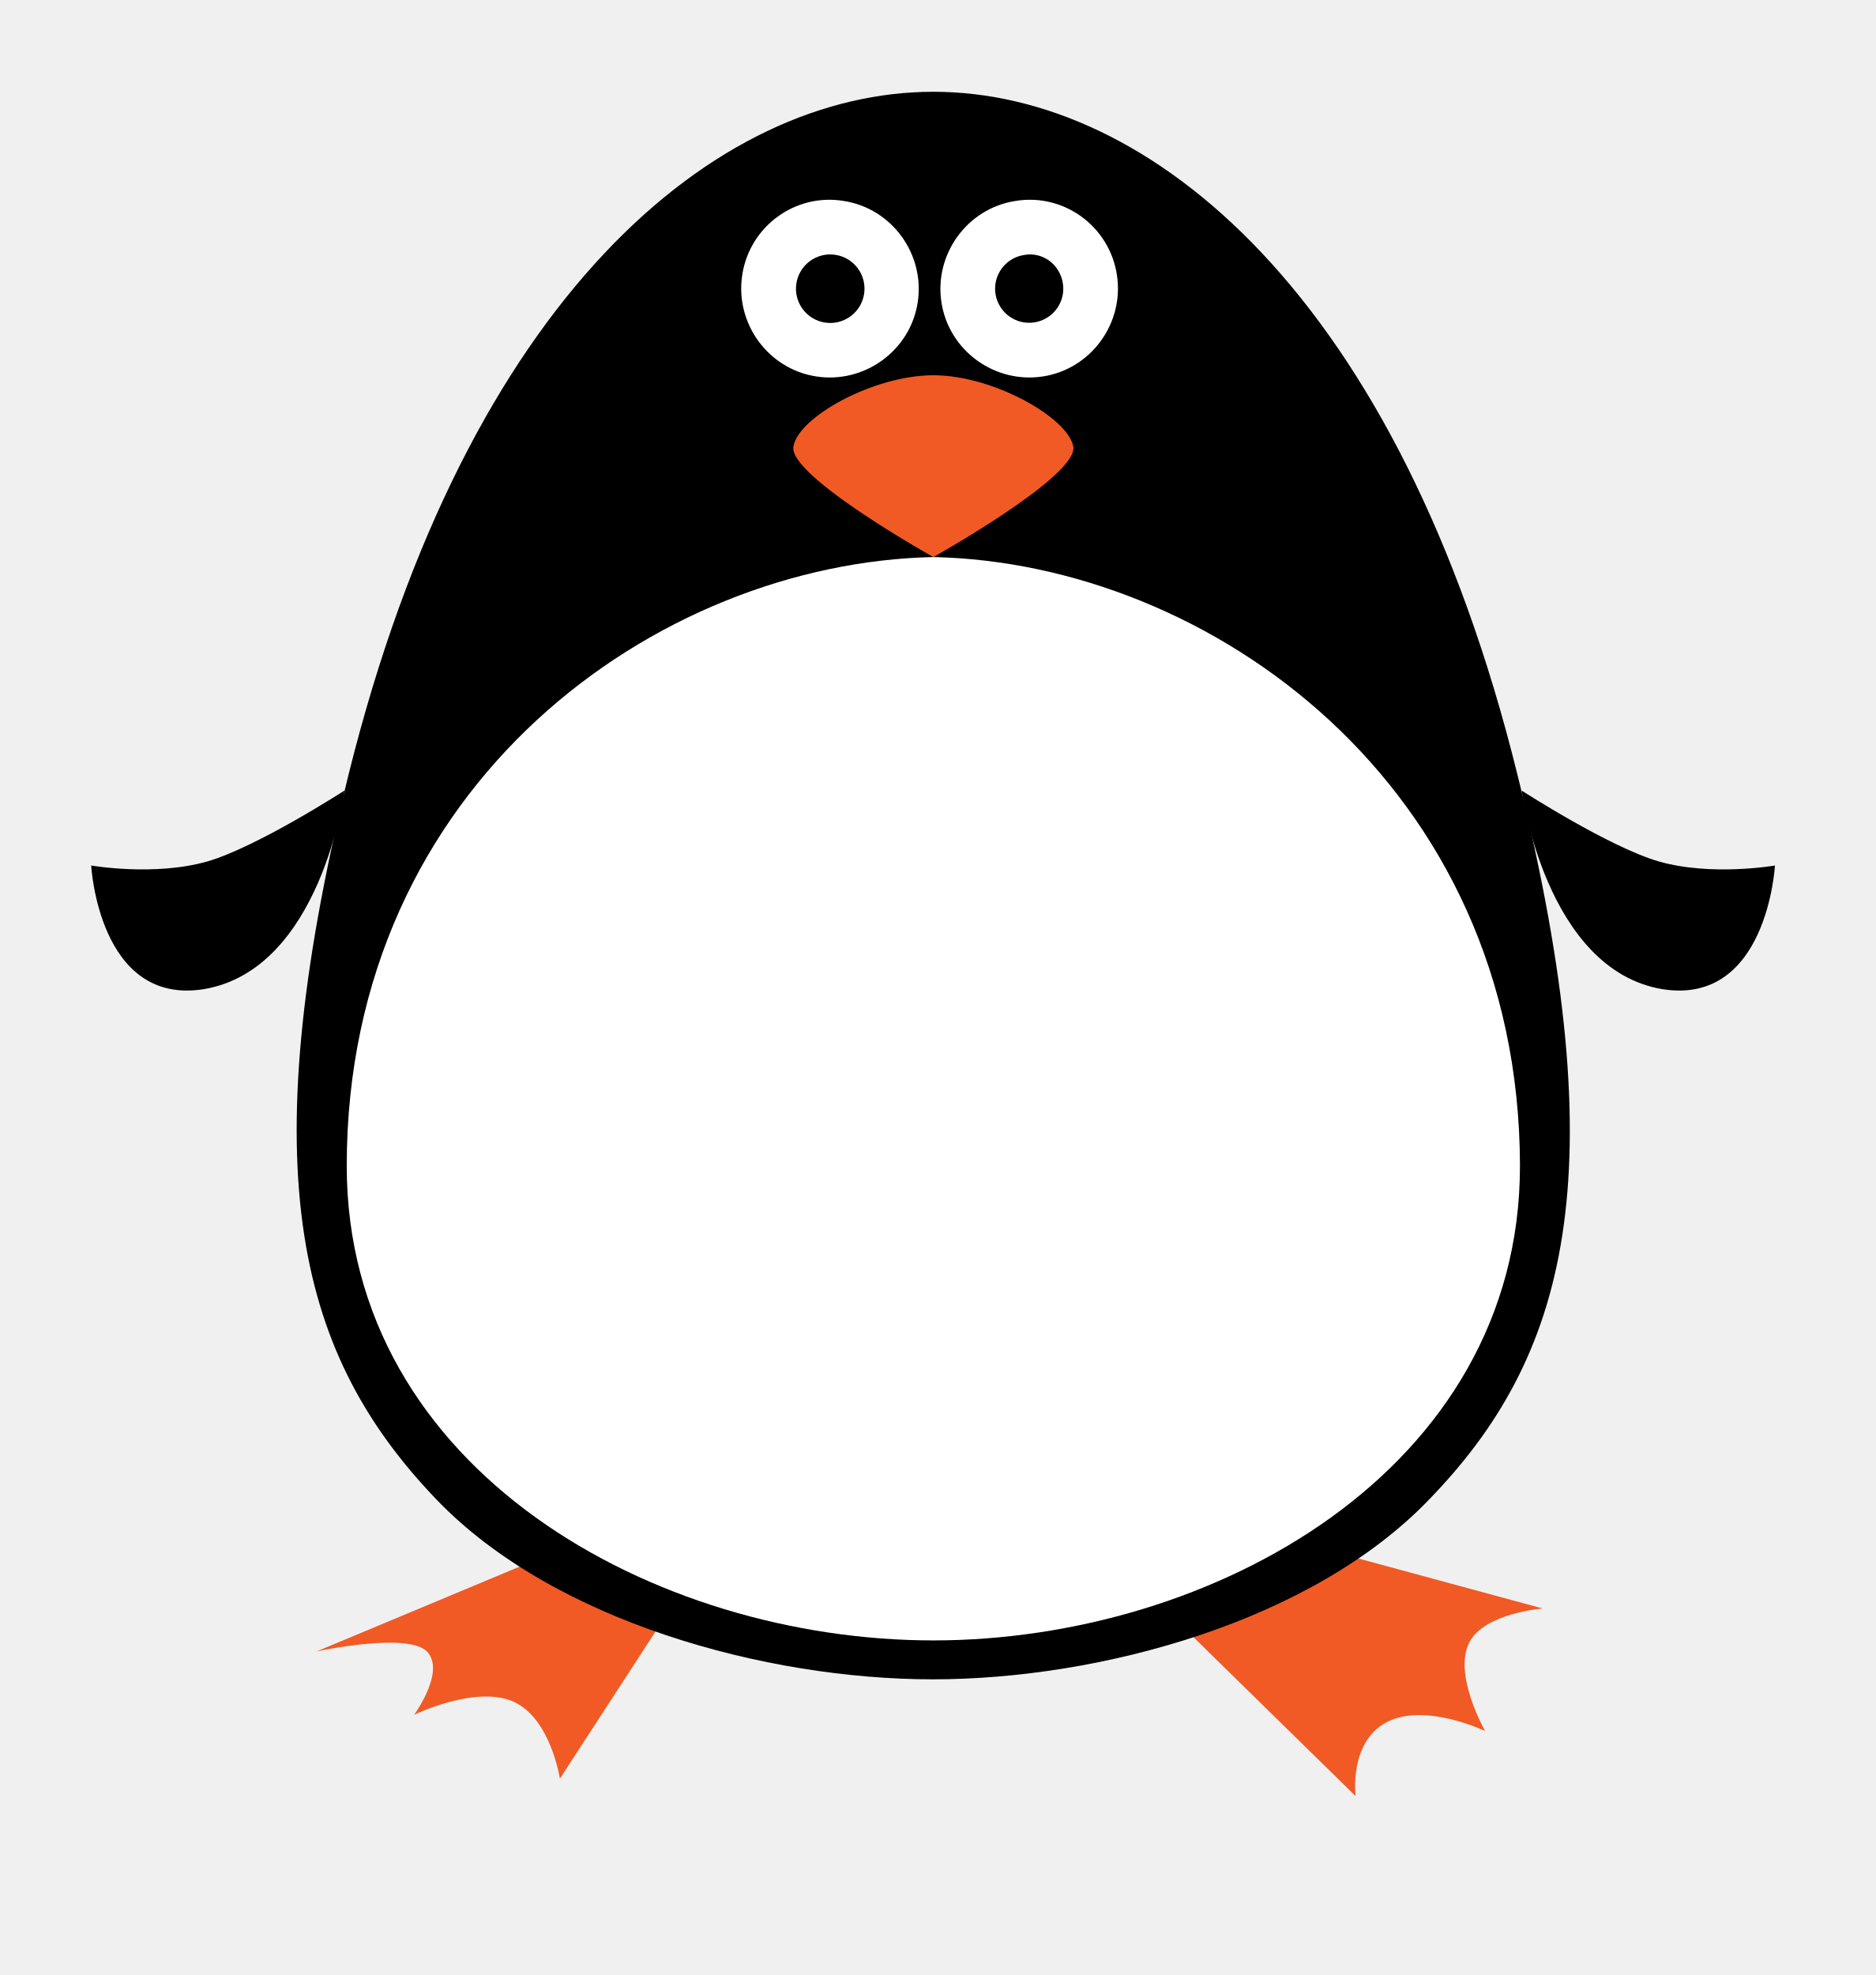
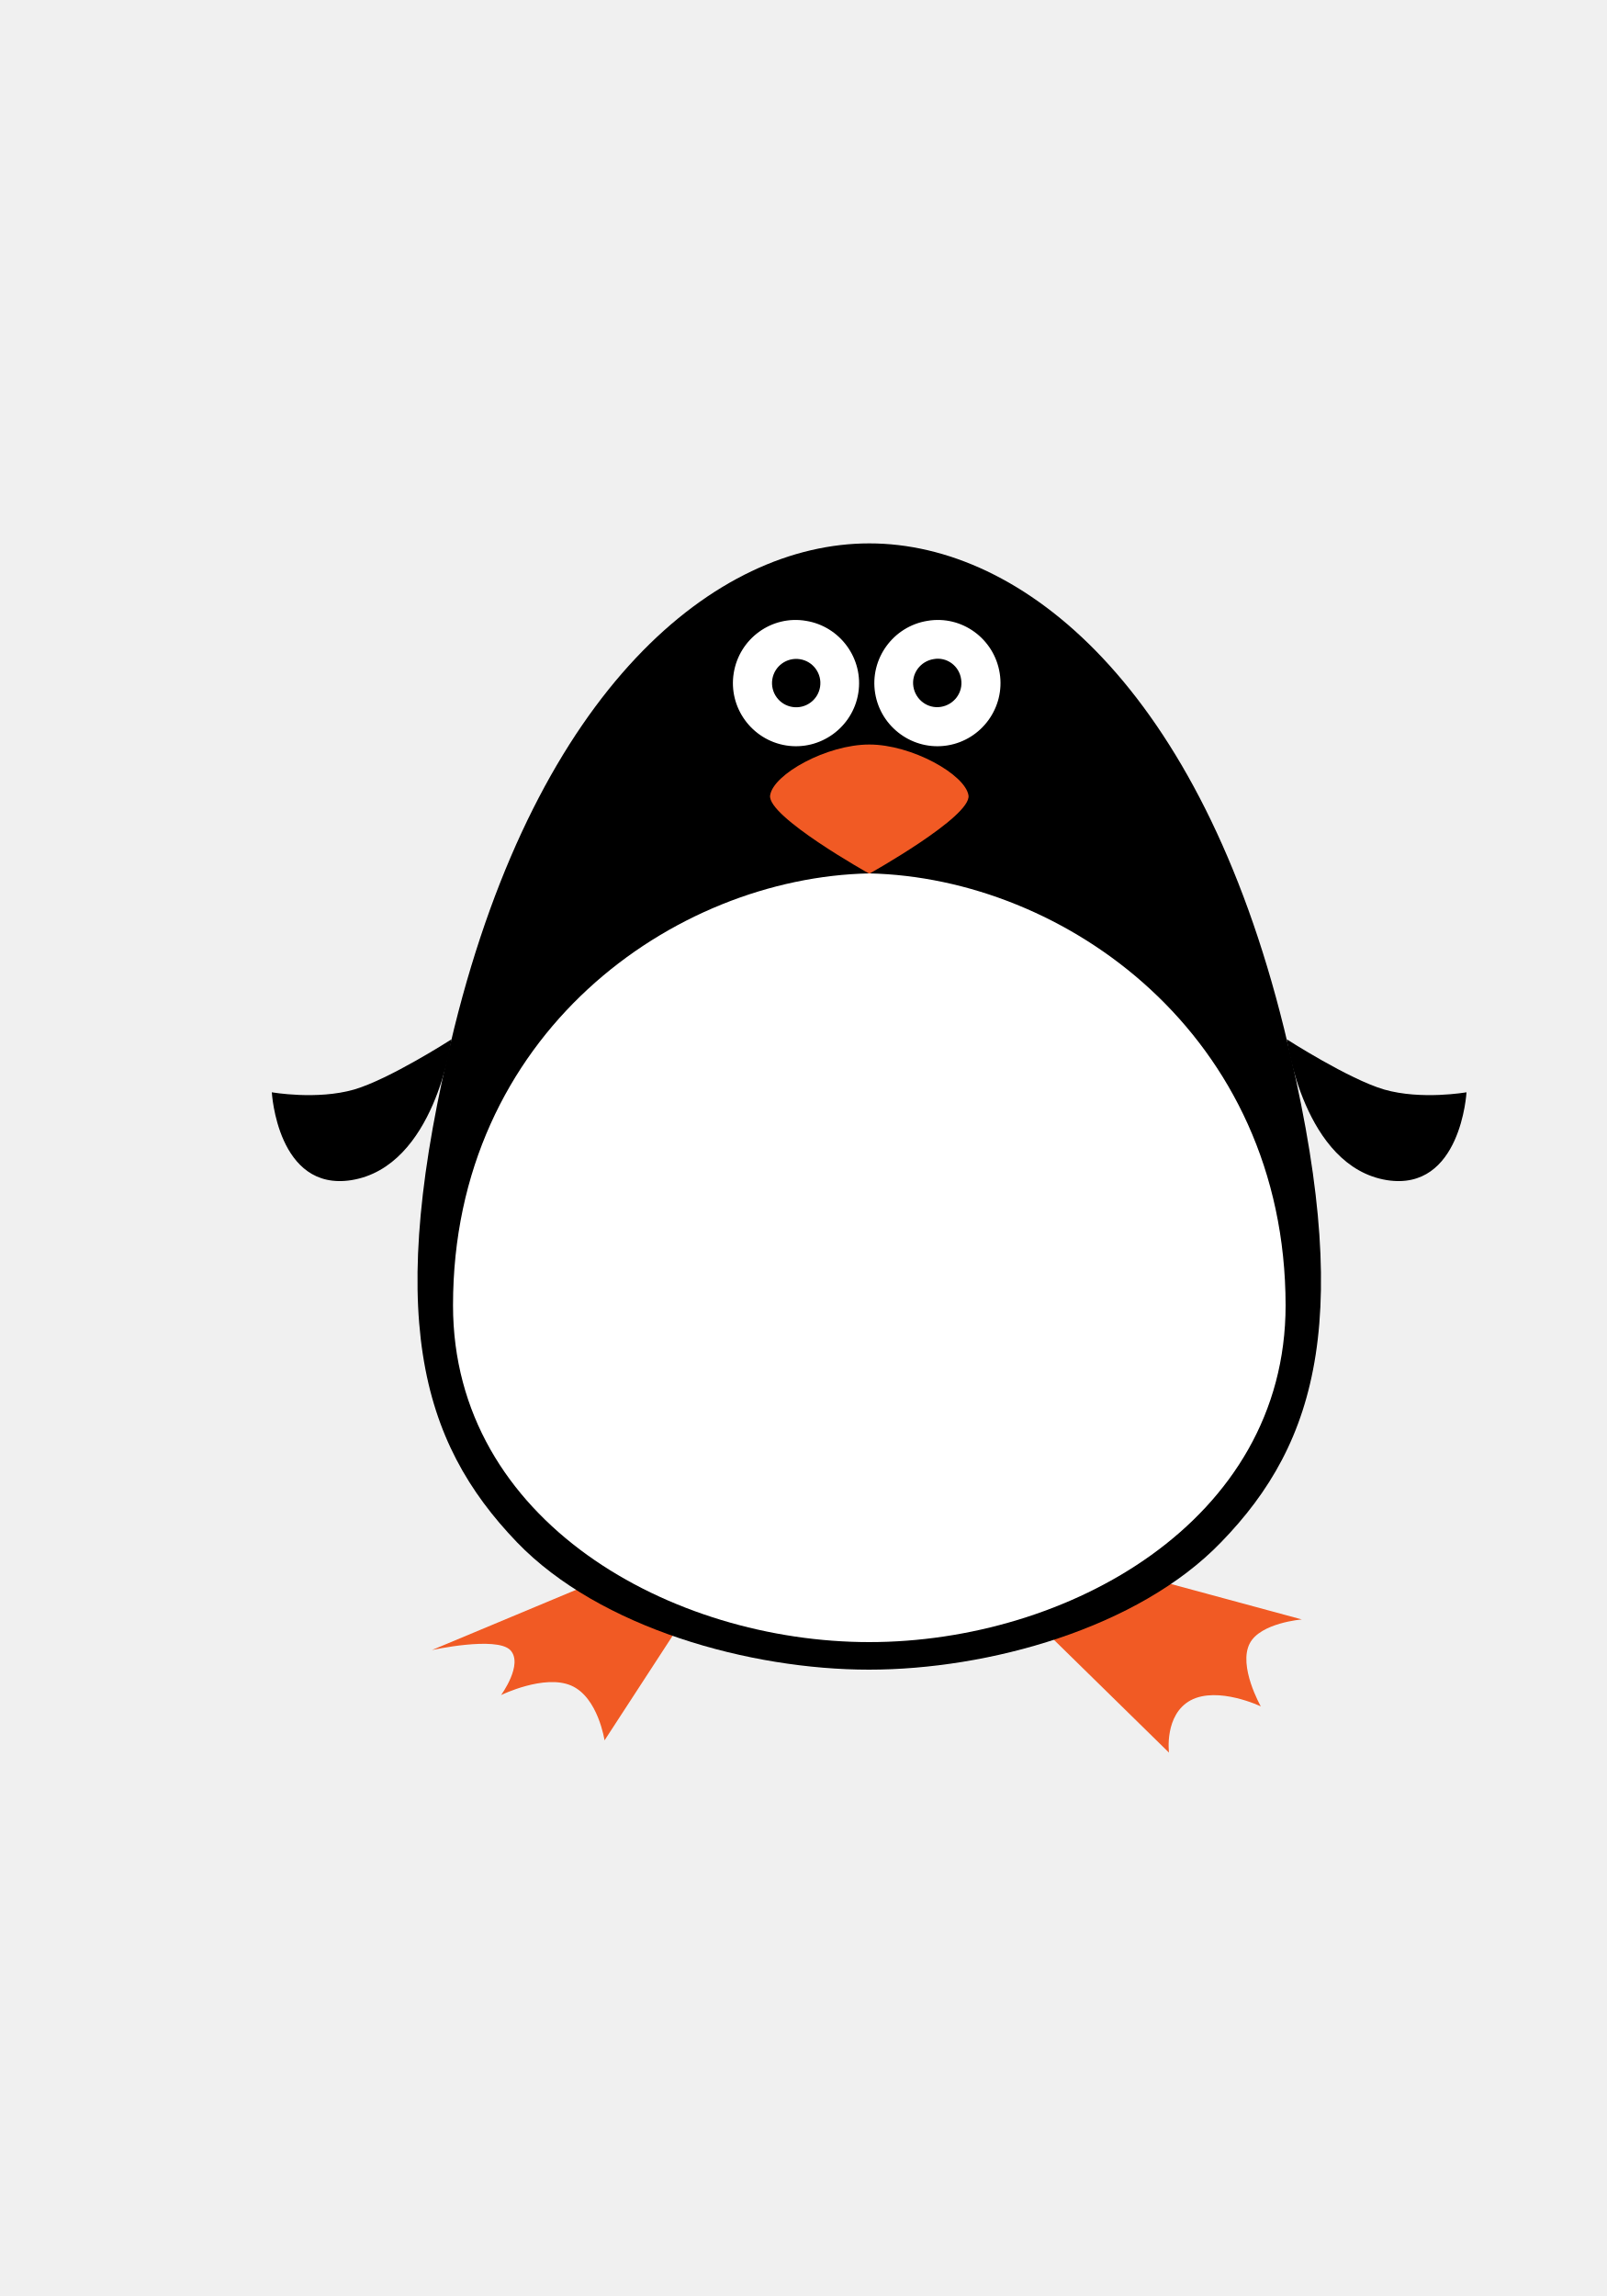
- <svg xmlns="http://www.w3.org/2000/svg" version="1.1" id="Layer_1" x="0px" y="0px" viewBox="0 0 323 340" style="enable-background:new 0 0 323 340;" xml:space="preserve">
+ <svg xmlns="http://www.w3.org/2000/svg" version="1.1" id="Layer_1" x="0px" y="0px" viewBox="0 0 525 750" style="enable-background:new 0 0 525 750;" xml:space="preserve">
  <style type="text/css">
	.st0{fill:#F15A24;}
	.st1{fill:#FFFFFF;}
</style>
  <g>
-     <path class="st0" d="M98.8,265.8l-44.3,18.5c0,0,15.6-3.4,19,0c3.3,3.4-2.2,10.9-2.2,10.9s10.5-5.1,17-2.3   c6.5,2.8,8.1,13.3,8.1,13.3l19.5-30L98.8,265.8z" />
-     <path class="st0" d="M203.4,279.8l30,29.4c0,0-1.2-9.2,5.3-12.7c6.6-3.5,17,1.5,17,1.5s-5.6-9.8-2.7-15.3c2.6-5,12.6-5.8,12.6-5.8   L228,266.7L203.4,279.8z" />
-     <path d="M261.3,133.5C240.9,50.8,198,15.8,160.7,15.8c-37.3,0-80.2,35-100.7,117.6c-17.1,69.3-8.3,100.3,15.2,124.8   c20.1,20.9,56.6,30.9,85.4,30.9c28.9,0,65.3-10,85.4-30.9C269.7,233.8,278.5,202.7,261.3,133.5z" />
-     <path class="st1" d="M160.7,95.9c-47.5,1-101,39-101,104.8c0,52.5,53.1,81.7,101,81.7c47.9,0,101-29.2,101-81.7   C261.6,135,208.1,96.9,160.7,95.9z" />
-     <path d="M305.6,149c0,0-10.9,1.9-20-0.7c-8.6-2.5-23.6-12.2-23.6-12.2s4.1,30.9,24.3,34.2C304.3,173.1,305.6,149,305.6,149z" />
-     <path d="M15.7,149c0,0,10.9,1.9,20-0.7c8.6-2.5,23.6-12.2,23.6-12.2S55.3,167,35,170.3C17,173.1,15.7,149,15.7,149z" />
-     <path class="st0" d="M160.7,64.6c-10.3,0-23.3,7.2-24.1,12.3c-0.8,5.1,24.1,19,24.1,19s24.9-13.9,24.1-19   C183.9,71.9,171,64.6,160.7,64.6z" />
-     <path class="st1" d="M192.3,47.3c1.3,8.3-4.4,16.2-12.7,17.5c-8.3,1.3-16.2-4.4-17.5-12.7c-1.3-8.3,4.4-16.2,12.7-17.5   C183.1,33.2,191,38.9,192.3,47.3z" />
-     <path d="M183,48.8c0.5,3.2-1.7,6.2-4.9,6.7c-3.2,0.5-6.2-1.7-6.7-4.9c-0.5-3.2,1.7-6.2,4.9-6.7C179.5,43.3,182.5,45.5,183,48.8z" />
-     <path class="st1" d="M127.8,47.3c-1.3,8.3,4.4,16.2,12.7,17.5c8.3,1.3,16.2-4.4,17.5-12.7c1.3-8.3-4.4-16.2-12.7-17.5   C137,33.2,129.1,38.9,127.8,47.3z" />
-     <ellipse transform="matrix(0.1562 -0.9877 0.9877 0.1562 71.5357 183.0791)" cx="142.9" cy="49.7" rx="5.9" ry="5.9" />
+     <path class="st0" d="M200.7,514.1L141.1,539c0,0,21-4.6,25.6,0c4.4,4.6-3,14.7-3,14.7s14.1-6.9,22.9-3.1s10.9,17.9,10.9,17.9   l26.3-40.4L200.7,514.1z" />
+     <path class="st0" d="M341.5,532.9l40.4,39.6c0,0-1.6-12.4,7.1-17.1c8.9-4.7,22.9,2,22.9,2s-7.5-13.2-3.6-20.6   c3.5-6.7,17-7.8,17-7.8l-50.6-13.7L341.5,532.9z" />
+     <path d="M419.5,336C392,224.6,334.2,177.5,284,177.5s-108,47.1-135.6,158.3c-23,93.3-11.2,135,20.5,168   c27.1,28.1,76.2,41.6,115,41.6c38.9,0,87.9-13.5,115-41.6C430.8,471,442.6,429.1,419.5,336z" />
+     <path class="st1" d="M284,285.3c-63.9,1.3-136,52.5-136,141.1c0,70.7,71.5,110,136,110s136-39.3,136-110   C419.9,338,347.8,286.7,284,285.3z" />
+     <path d="M479.1,356.8c0,0-14.7,2.6-26.9-0.9c-11.6-3.4-31.8-16.4-31.8-16.4s5.5,41.6,32.7,46C477.3,389.3,479.1,356.8,479.1,356.8z   " />
+     <path d="M88.8,356.8c0,0,14.7,2.6,26.9-0.9c11.6-3.4,31.8-16.4,31.8-16.4s-5.4,41.6-32.7,46C90.6,389.3,88.8,356.8,88.8,356.8z" />
+     <path class="st0" d="M284,243.2c-13.9,0-31.4,9.7-32.4,16.6c-1.1,6.9,32.4,25.6,32.4,25.6s33.5-18.7,32.4-25.6   C315.3,253,297.9,243.2,284,243.2z" />
+     <path class="st1" d="M326.6,219.9c1.8,11.2-5.9,21.8-17.1,23.6s-21.8-5.9-23.6-17.1c-1.8-11.2,5.9-21.8,17.1-23.6   C314.2,200.9,324.8,208.6,326.6,219.9z" />
+     <path d="M314,221.9c0.7,4.3-2.3,8.3-6.6,9s-8.3-2.3-9-6.6s2.3-8.3,6.6-9C309.3,214.5,313.4,217.5,314,221.9z" />
+     <path class="st1" d="M239.7,219.9c-1.8,11.2,5.9,21.8,17.1,23.6s21.8-5.9,23.6-17.1c1.8-11.2-5.9-21.8-17.1-23.6   C252.1,200.9,241.5,208.6,239.7,219.9z" />
+     <ellipse transform="matrix(0.1562 -0.9877 0.9877 0.1562 -0.9691 445.1701)" cx="260.1" cy="223.2" rx="7.9" ry="7.9" />
  </g>
</svg>
